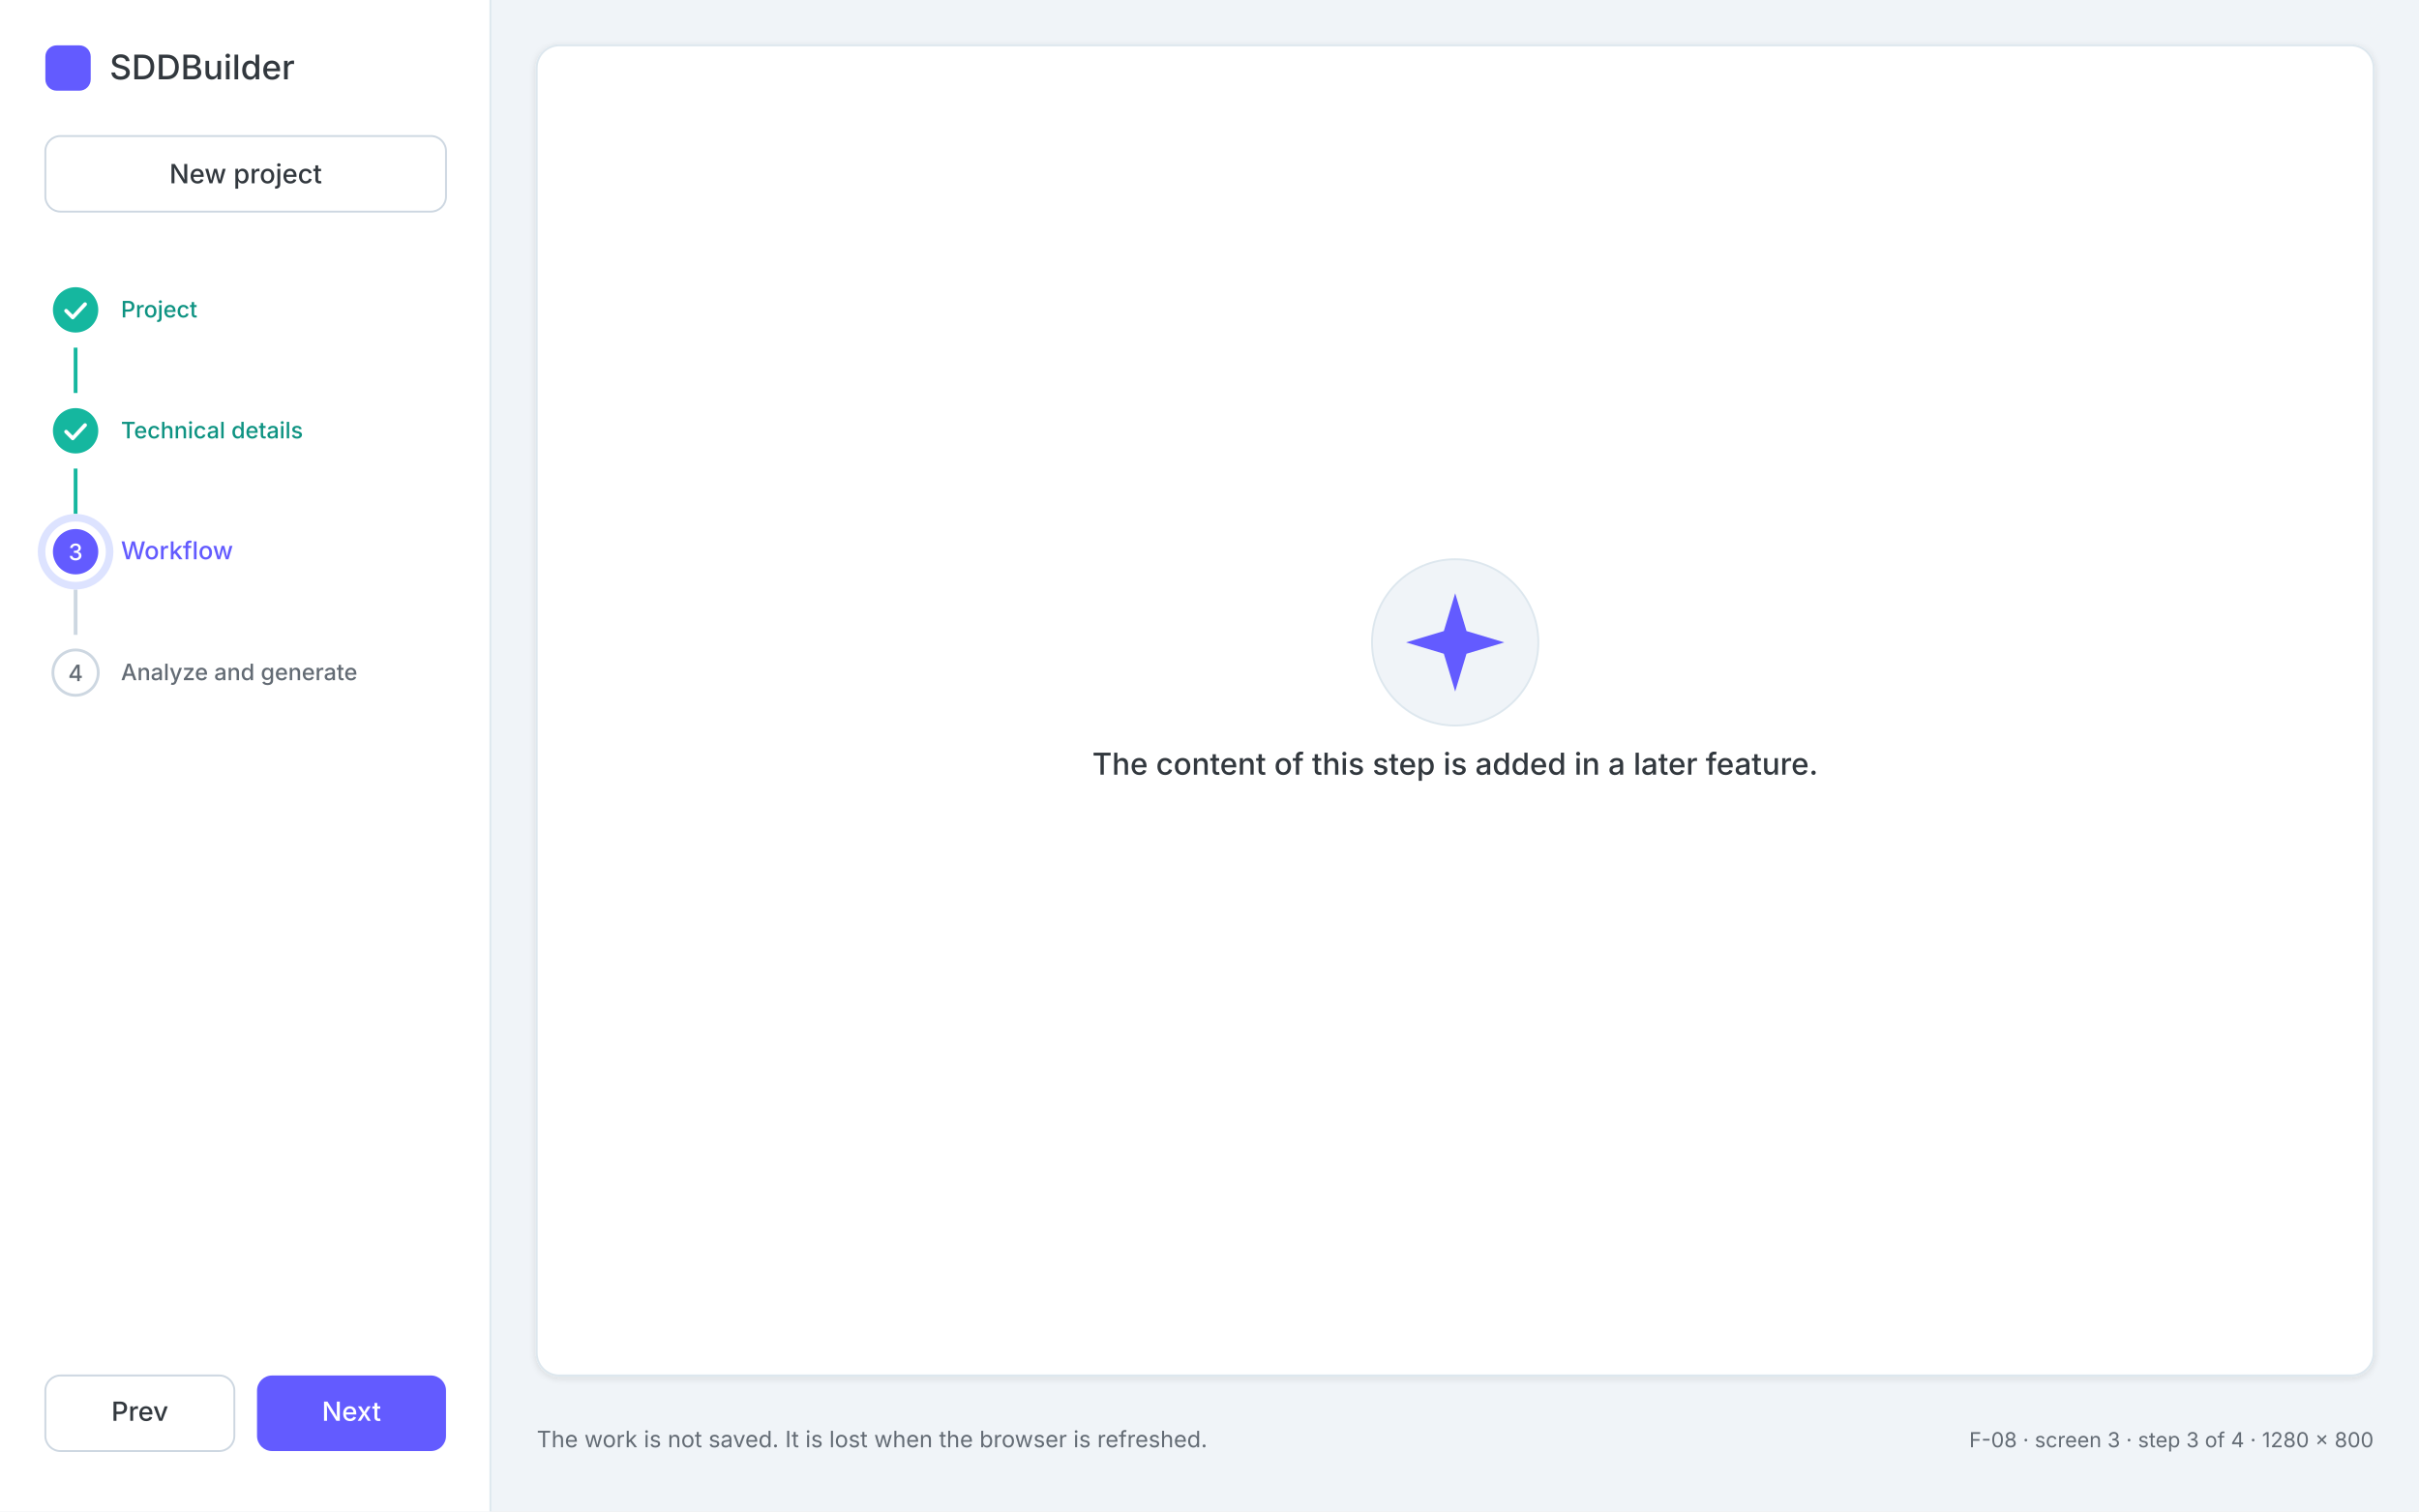
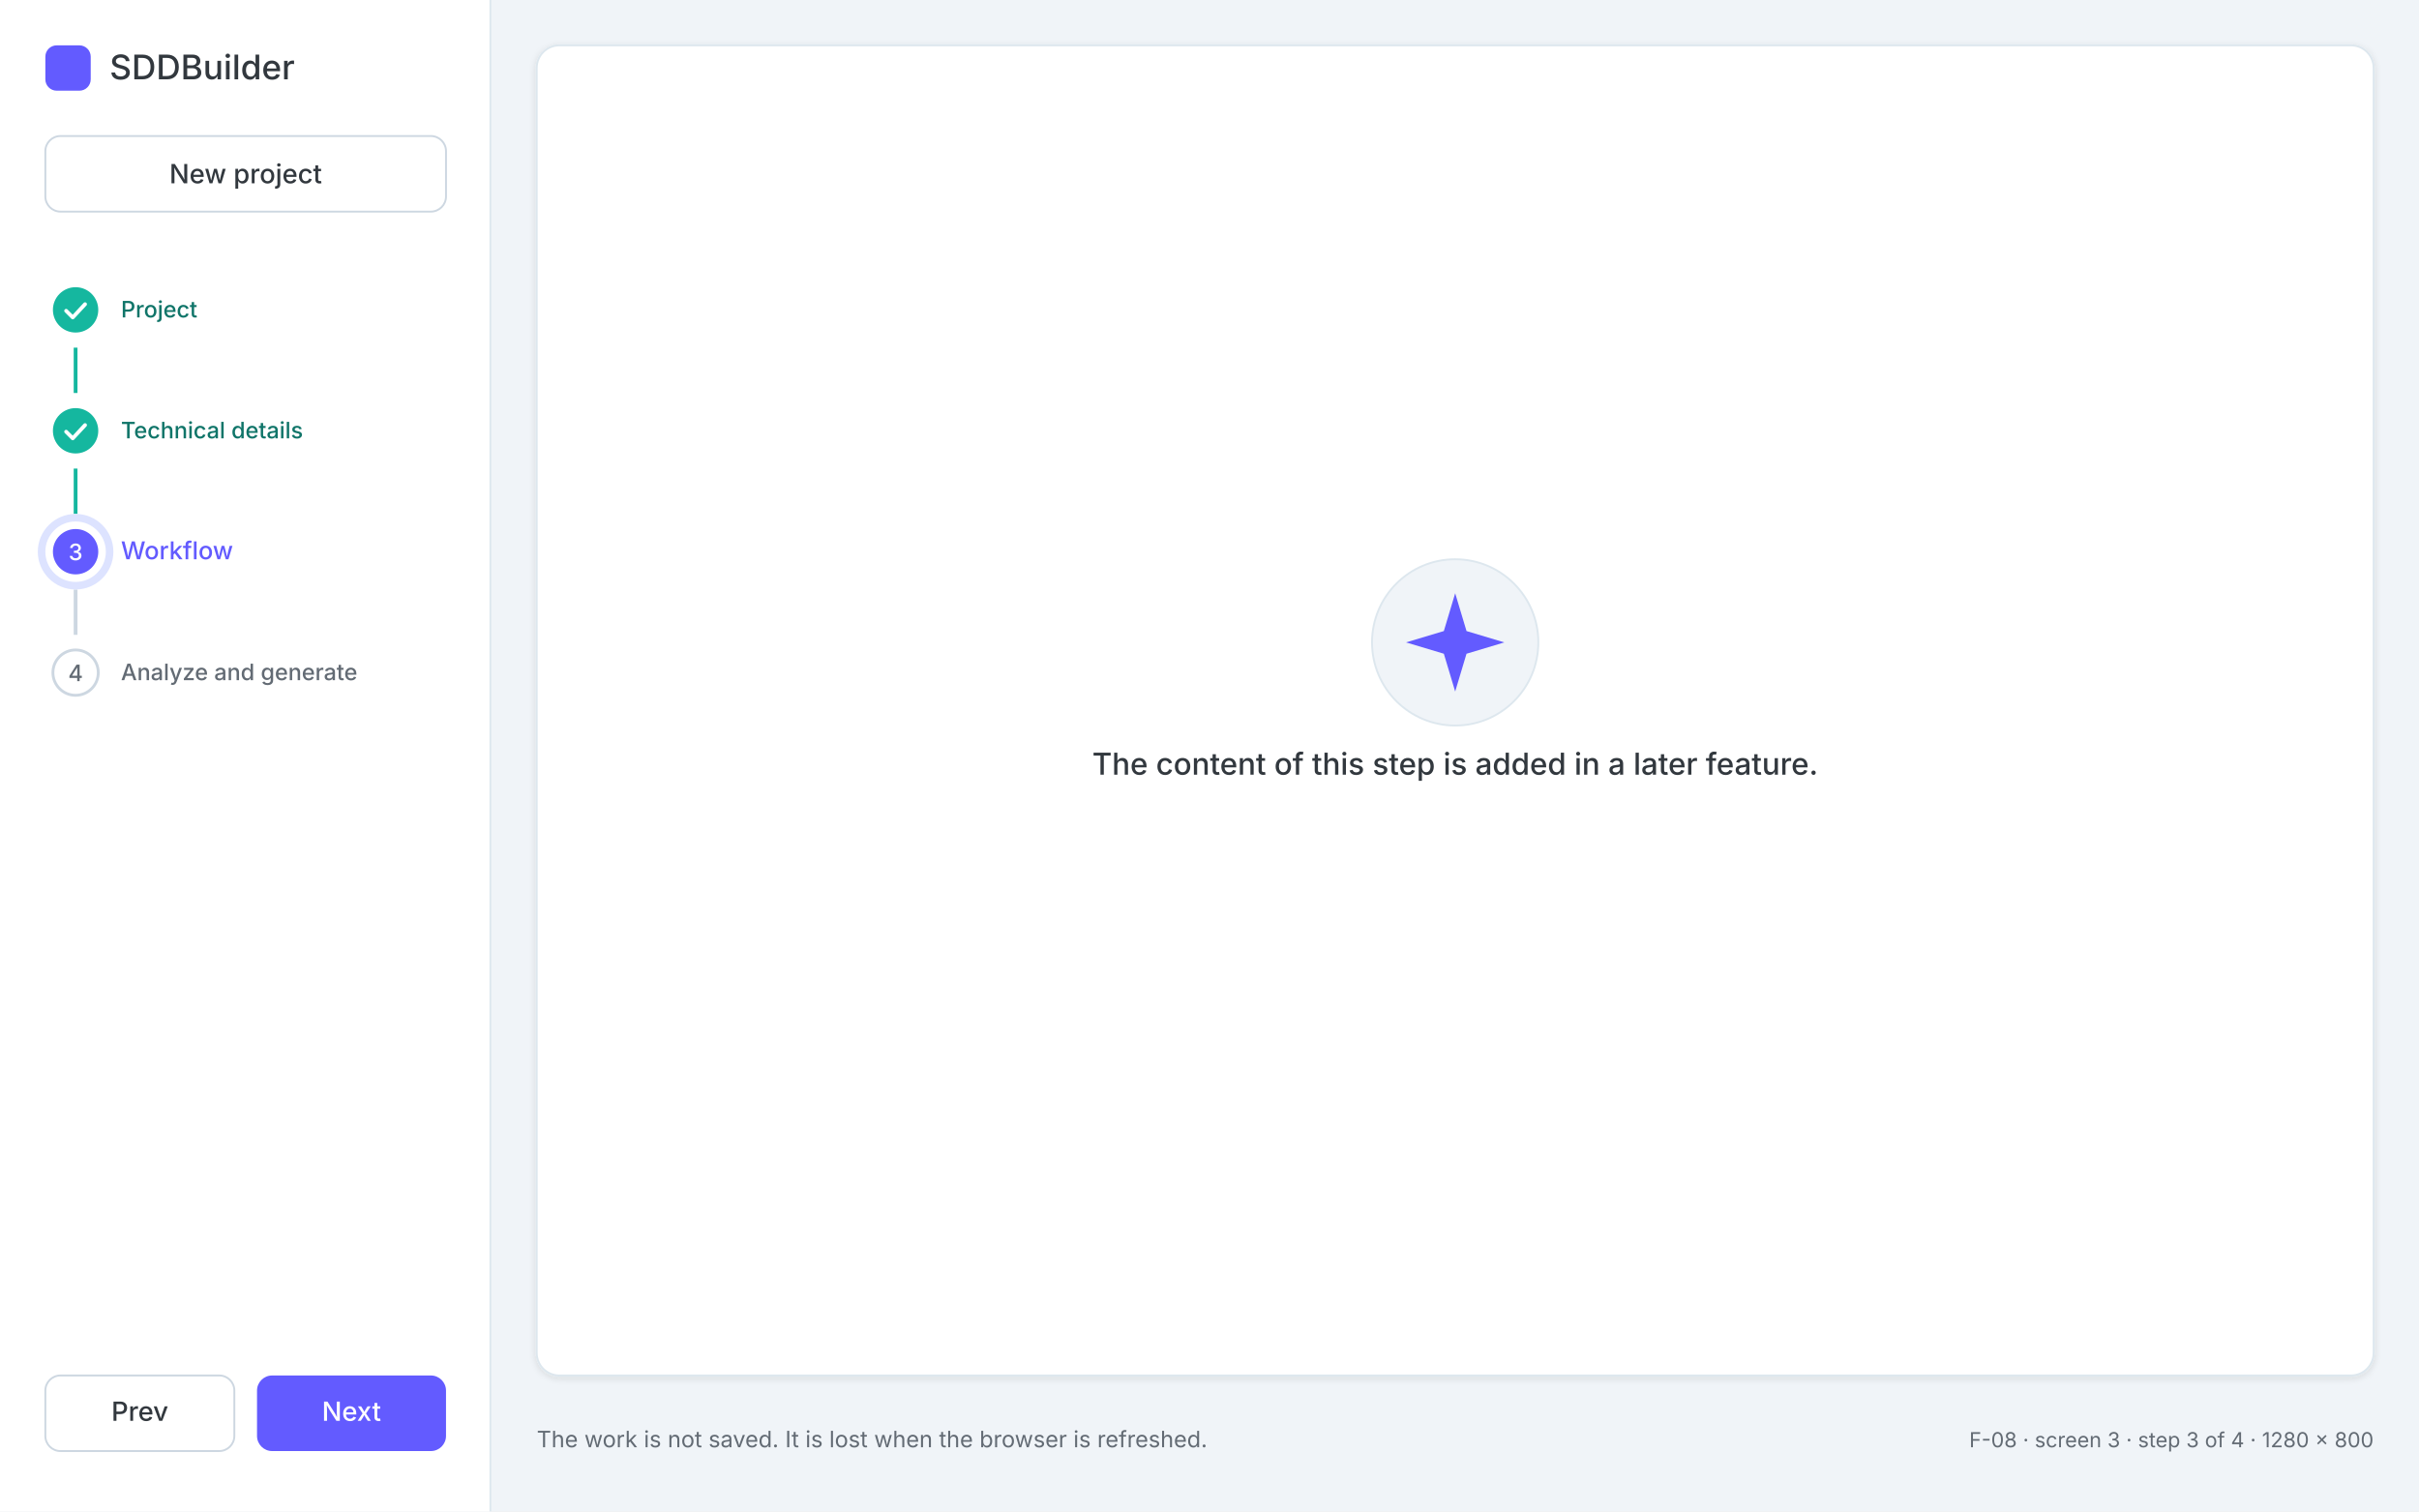
<svg xmlns="http://www.w3.org/2000/svg" width="1280" height="800" viewBox="0 0 1280 800">
  <defs>
    <filter id="sh" x="-5%" y="-5%" width="110%" height="115%">
      <feDropShadow dx="0" dy="1" stdDeviation="2" flood-color="#32383E" flood-opacity="0.12" />
    </filter>
  </defs>
  <style>
text{font-family:Inter,system-ui,-apple-system,"Segoe UI",sans-serif;font-size:13px;fill:#32383E}
.brand{font-size:18px;font-weight:500}
.btnText{font-size:14px;font-weight:500;fill:#FFFFFF}
.btnDark{font-size:14px;font-weight:500;fill:#32383E}
.navOff{font-size:14px;font-weight:500;fill:#9FA6AD}
.muted{font-size:12px;fill:#636B74}
.caption{font-size:11px;fill:#636B74}
.label-cur{font-size:13px;font-weight:500;fill:#635BFF}
- .label-done{font-size:12px;font-weight:500;fill:#0E9382}
+ .label-done{font-size:12px;font-weight:500;fill:#107569}
.label-todo{font-size:12px;font-weight:500;fill:#636B74}
.num{font-size:12px;font-weight:500;fill:#FFFFFF}
.num-todo{font-size:12px;font-weight:500;fill:#636B74}
.ph{font-size:16px;font-weight:500;fill:#32383E}
.div{stroke:#DDE7EE;stroke-width:1}
.card{fill:#FFFFFF;stroke:#DDE7EE}
.btnP{fill:#635BFF}
.btn{fill:#FFFFFF;stroke:#CDD7E1}
.btnOff{fill:#F0F4F8;stroke:#DDE7EE}
.ring{fill:none;stroke:#DDE3FF;stroke-width:4}
.node-todo{fill:#FFFFFF;stroke:#CDD7E1;stroke-width:1.5}
.node-cur{fill:#635BFF}
.node-done{fill:#15B79F}
.check{fill:none;stroke:#FFFFFF;stroke-width:2;stroke-linecap:round;stroke-linejoin:round}
.line-todo{stroke:#CDD7E1;stroke-width:2}
.line-done{stroke:#15B79F;stroke-width:2}
</style>
  <rect width="1280" height="800" fill="#F0F4F8" />
  <rect x="0" y="0" width="260" height="800" fill="#FFFFFF" />
  <rect x="259" y="0" width="1" height="800" fill="#DDE7EE" />
  <rect x="24" y="24" width="24" height="24" rx="6" fill="#635BFF" />
  <text x="58" y="42" class="brand">SDDBuilder</text>
  <rect x="24" y="72" width="212" height="40" rx="8" class="btn" />
  <text x="130" y="97" class="btnDark" text-anchor="middle">New project</text>
  <line x1="40" y1="184" x2="40" y2="208" class="line-done" />
  <line x1="40" y1="248" x2="40" y2="272" class="line-done" />
  <line x1="40" y1="312" x2="40" y2="336" class="line-todo" />
  <circle class="node-done" cx="40" cy="164" r="12" />
  <path class="check" d="M35 164.5 L38.5 168 L45 161" />
  <text class="label-done" x="64" y="168">Project</text>
  <circle class="node-done" cx="40" cy="228" r="12" />
  <path class="check" d="M35 228.5 L38.5 232 L45 225" />
  <text class="label-done" x="64" y="232">Technical details</text>
  <circle class="ring" cx="40" cy="292" r="18" />
  <circle class="node-cur" cx="40" cy="292" r="12" />
  <text class="num" x="40" y="296.5" text-anchor="middle">3</text>
  <text class="label-cur" x="64" y="296">Workflow</text>
  <circle class="node-todo" cx="40" cy="356" r="12" />
  <text class="num-todo" x="40" y="360.5" text-anchor="middle">4</text>
  <text class="label-todo" x="64" y="360">Analyze and generate</text>
  <g>
    <rect class="btn" x="24" y="728" width="100" height="40" rx="8" />
    <text class="btnDark" x="74" y="752" text-anchor="middle">Prev</text>
  </g>
  <g>
    <rect class="btnP" x="136" y="728" width="100" height="40" rx="8" />
    <text class="btnText" x="186" y="752" text-anchor="middle">Next</text>
  </g>
  <rect x="284" y="24" width="972" height="704" rx="12" class="card" filter="url(#sh)" />
  <circle cx="770" cy="340" r="44" fill="#F0F4F8" stroke="#DDE7EE" />
  <path d="M770 314 L776 334 L796 340 L776 346 L770 366 L764 346 L744 340 L764 334 Z" fill="#635BFF" />
  <text class="ph" x="770" y="410" text-anchor="middle">The content of this step is added in a later feature.</text>
  <text x="284" y="766" class="muted">The work is not saved. It is lost when the browser is refreshed.</text>
  <text x="1256" y="766" class="caption" text-anchor="end">F-08 · screen 3 · step 3 of 4 · 1280 × 800</text>
</svg>
